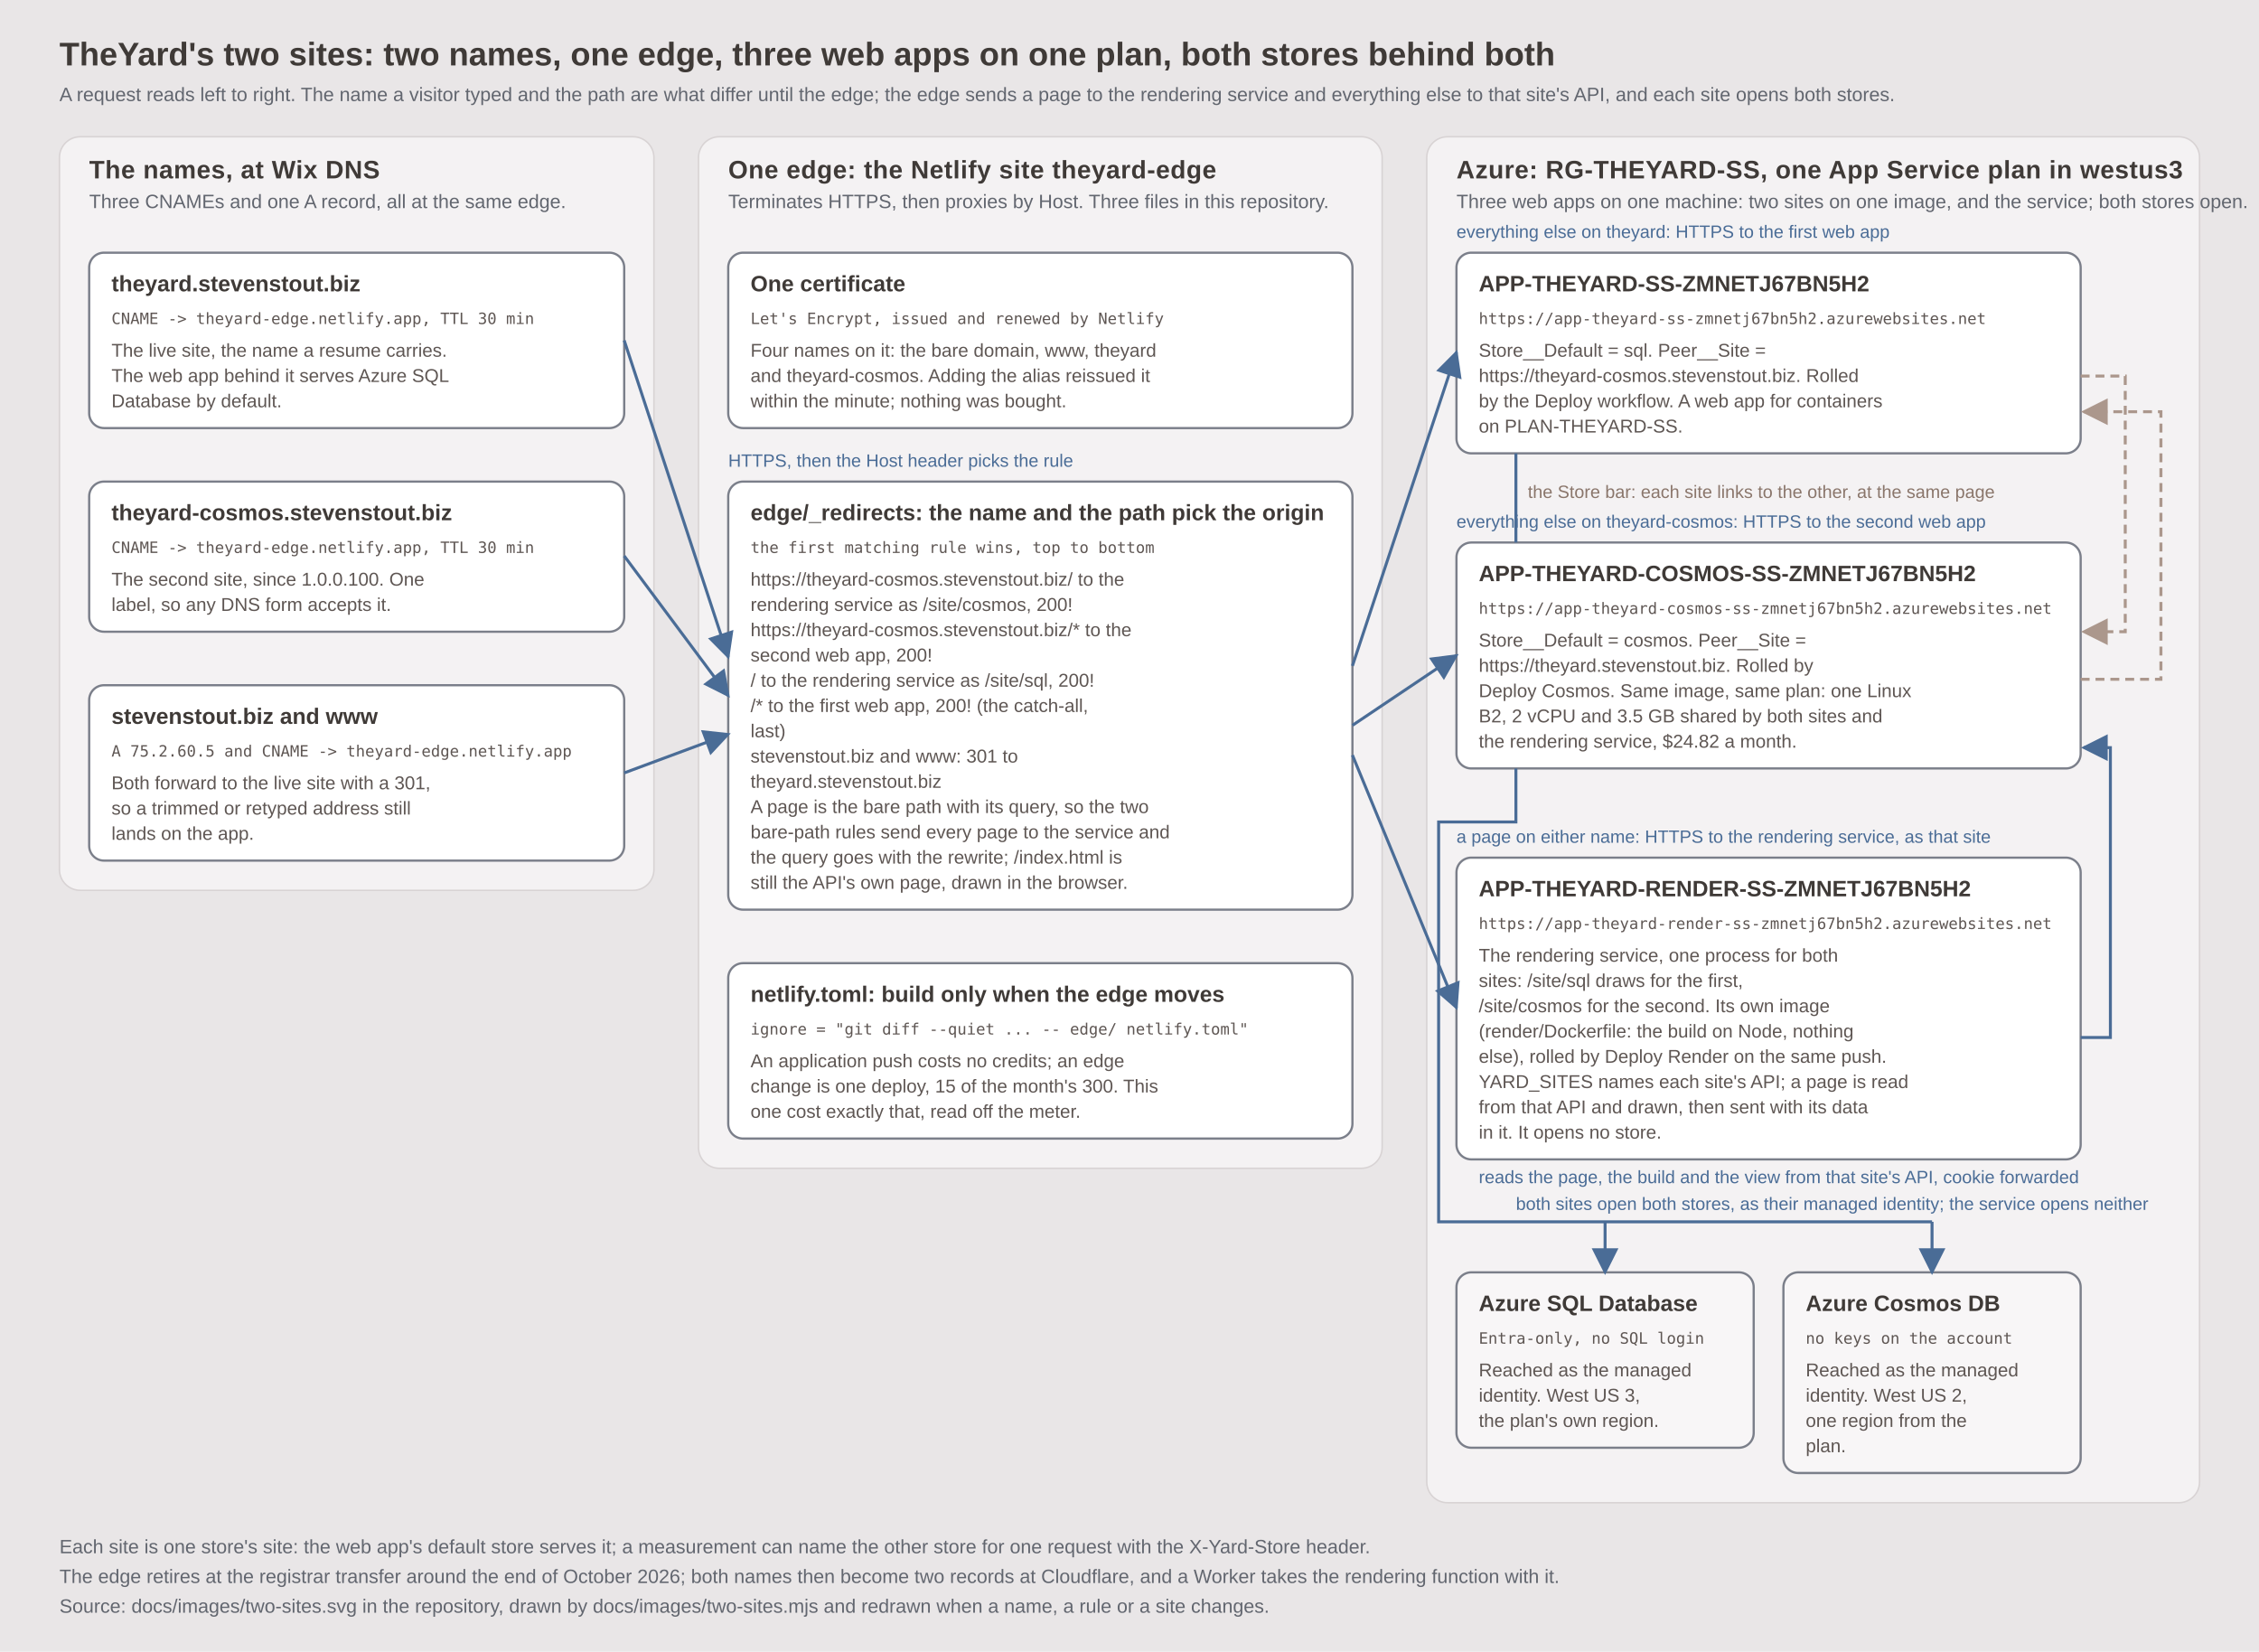
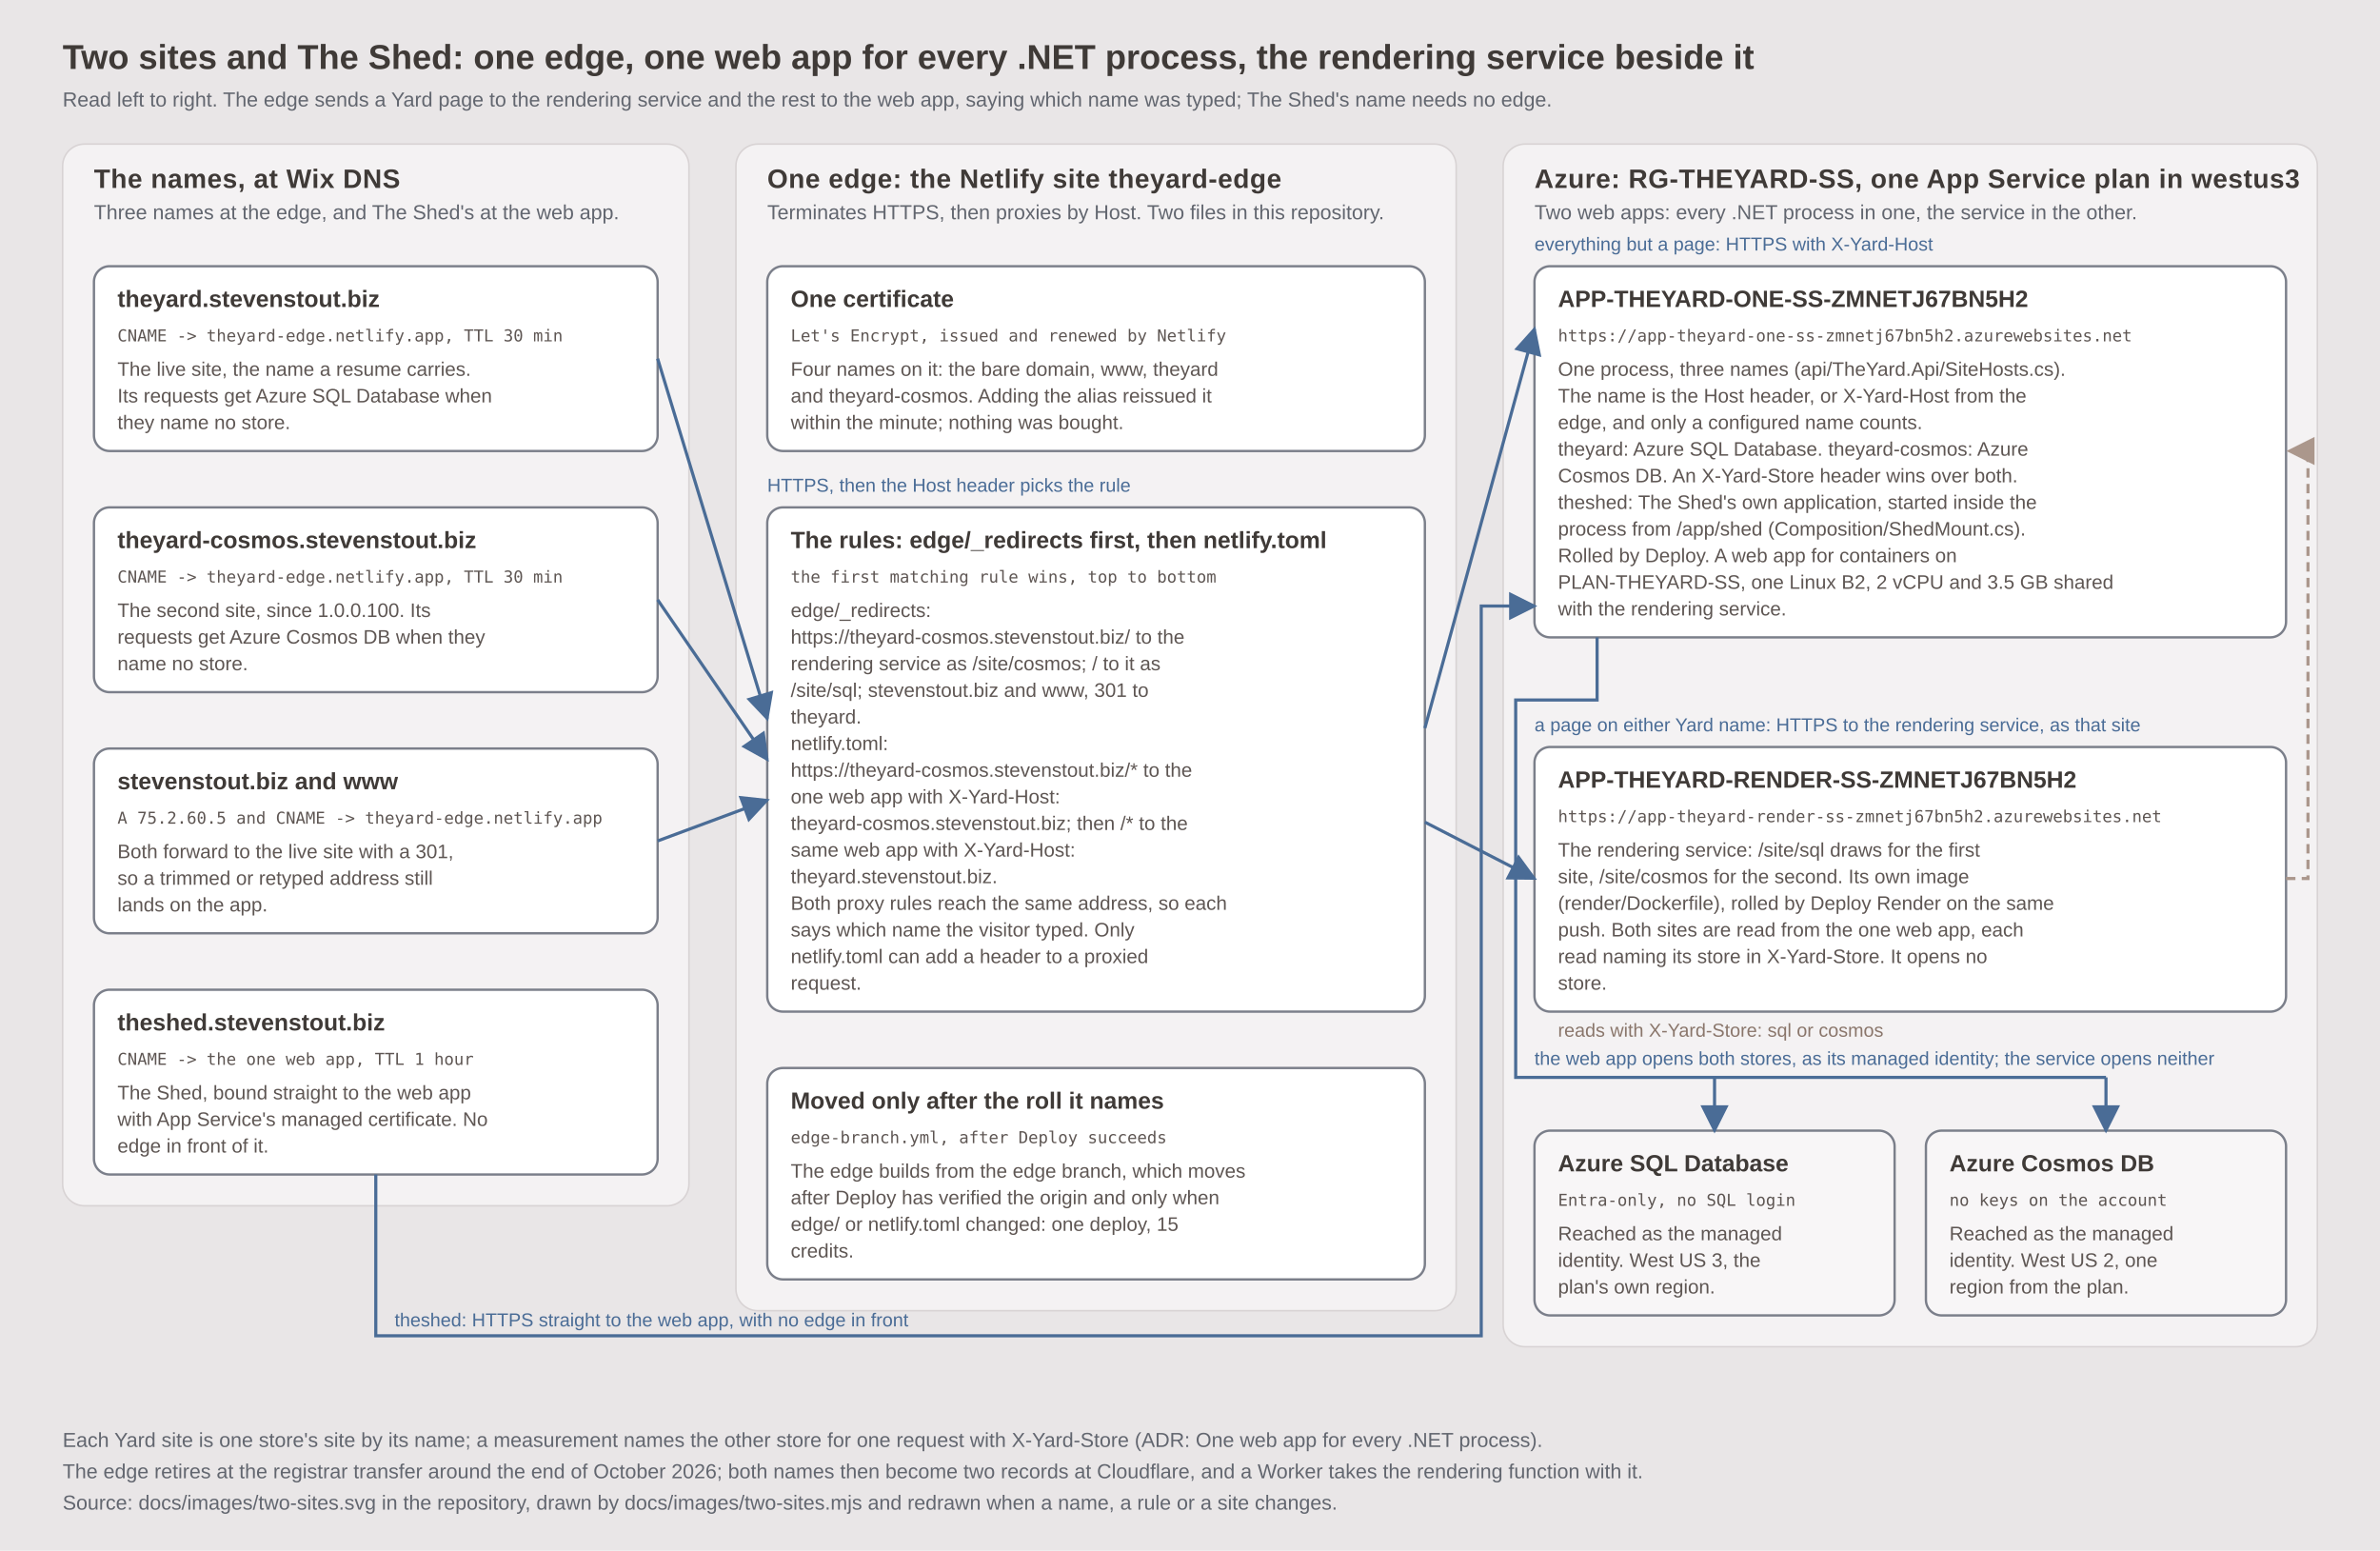
- <svg xmlns="http://www.w3.org/2000/svg" width="1520" height="1111" viewBox="0 0 1520 1111" font-family="'IBM Plex Sans', 'Segoe UI', system-ui, Arial, sans-serif" font-size="14">
+ <svg xmlns="http://www.w3.org/2000/svg" width="1520" height="990" viewBox="0 0 1520 990" font-family="'IBM Plex Sans', 'Segoe UI', system-ui, Arial, sans-serif" font-size="14">
  <defs>
    <marker id="arrow" viewBox="0 0 10 10" refX="9" refY="5" markerWidth="9" markerHeight="9" orient="auto-start-reverse">
      <path d="M0 0 L10 5 L0 10 z" fill="#4a6c96" />
    </marker>
    <marker id="arrow-taupe" viewBox="0 0 10 10" refX="9" refY="5" markerWidth="9" markerHeight="9" orient="auto-start-reverse">
      <path d="M0 0 L10 5 L0 10 z" fill="#ab978c" />
    </marker>
    <style>
      .box { fill: #ffffff; stroke: #7b7f8a; stroke-width: 1.5; rx: 10; }
      .store { fill: #f8f6f7; stroke: #7b7f8a; stroke-width: 1.5; rx: 10; }
      .lane { fill: #f4f2f3; stroke: #d8d3d4; stroke-width: 1; rx: 14; }
      .title { fill: #3f3a37; font-size: 15px; font-weight: 600; }
      .lane-title { fill: #3f3a37; font-size: 17px; font-weight: 700; letter-spacing: 0.02em; }
      .lane-sub { fill: #62666f; font-size: 13px; }
      .body { fill: #5e5653; font-size: 12.5px; }
      .mono { fill: #5e5653; font-family: ui-monospace, 'Cascadia Mono', Consolas, monospace; font-size: 10.5px; }
      .flow { stroke: #4a6c96; stroke-width: 2; fill: none; marker-end: url(#arrow); }
      .flow-label { fill: #4a6c96; font-size: 12px; font-weight: 500; }
      .loop { stroke: #ab978c; stroke-width: 2; fill: none; stroke-dasharray: 6 4; marker-end: url(#arrow-taupe); }
      .loop-label { fill: #8a766b; font-size: 12px; font-weight: 500; }
      .heading { fill: #3f3a37; font-size: 22px; font-weight: 700; }
      .caption { fill: #62666f; font-size: 13px; }
    </style>
  </defs>
-   <rect width="1520" height="1111" fill="#e9e6e7" />
-   <text x="40" y="44" class="heading">TheYard's two sites: two names, one edge, three web apps on one plan, both stores behind both</text>
-   <text x="40" y="68" class="caption">A request reads left to right. The name a visitor typed and the path are what differ until the edge; the edge sends a page to the rendering service and everything else to that site's API, and each site opens both stores.</text>
-   <rect x="40" y="92" width="400" height="507" class="lane" />
+   <rect width="1520" height="990" fill="#e9e6e7" />
+   <text x="40" y="44" class="heading">Two sites and The Shed: one edge, one web app for every .NET process, the rendering service beside it</text>
+   <text x="40" y="68" class="caption">Read left to right. The edge sends a Yard page to the rendering service and the rest to the web app, saying which name was typed; The Shed's name needs no edge.</text>
+   <rect x="40" y="92" width="400" height="678" class="lane" />
  <text x="60" y="120" class="lane-title">The names, at Wix DNS</text>
-   <text x="60" y="140" class="lane-sub">Three CNAMEs and one A record, all at the same edge.</text>
-   <rect x="470" y="92" width="460" height="694" class="lane" />
+   <text x="60" y="140" class="lane-sub">Three names at the edge, and The Shed's at the web app.</text>
+   <rect x="470" y="92" width="460" height="745" class="lane" />
  <text x="490" y="120" class="lane-title">One edge: the Netlify site theyard-edge</text>
-   <text x="490" y="140" class="lane-sub">Terminates HTTPS, then proxies by Host. Three files in this repository.</text>
-   <rect x="960" y="92" width="520" height="919" class="lane" />
+   <text x="490" y="140" class="lane-sub">Terminates HTTPS, then proxies by Host. Two files in this repository.</text>
+   <rect x="960" y="92" width="520" height="768" class="lane" />
  <text x="980" y="120" class="lane-title">Azure: RG-THEYARD-SS, one App Service plan in westus3</text>
-   <text x="980" y="140" class="lane-sub">Three web apps on one machine: two sites on one image, and the service; both stores open.</text>
+   <text x="980" y="140" class="lane-sub">Two web apps: every .NET process in one, the service in the other.</text>
  <rect x="60" y="170" width="360" height="118" class="box" />
  <text x="75" y="196" class="title">theyard.stevenstout.biz</text>
  <text x="75" y="218" class="mono">CNAME -&gt; theyard-edge.netlify.app, TTL 30 min</text>
  <text x="75" y="240" class="body">The live site, the name a resume carries.</text>
-   <text x="75" y="257" class="body">The web app behind it serves Azure SQL</text>
-   <text x="75" y="274" class="body">Database by default.</text>
-   <rect x="60" y="324" width="360" height="101" class="box" />
+   <text x="75" y="257" class="body">Its requests get Azure SQL Database when</text>
+   <text x="75" y="274" class="body">they name no store.</text>
+   <rect x="60" y="324" width="360" height="118" class="box" />
  <text x="75" y="350" class="title">theyard-cosmos.stevenstout.biz</text>
  <text x="75" y="372" class="mono">CNAME -&gt; theyard-edge.netlify.app, TTL 30 min</text>
-   <text x="75" y="394" class="body">The second site, since 1.0.0.100. One</text>
-   <text x="75" y="411" class="body">label, so any DNS form accepts it.</text>
-   <rect x="60" y="461" width="360" height="118" class="box" />
-   <text x="75" y="487" class="title">stevenstout.biz and www</text>
-   <text x="75" y="509" class="mono">A 75.2.60.5 and CNAME -&gt; theyard-edge.netlify.app</text>
-   <text x="75" y="531" class="body">Both forward to the live site with a 301,</text>
-   <text x="75" y="548" class="body">so a trimmed or retyped address still</text>
-   <text x="75" y="565" class="body">lands on the app.</text>
+   <text x="75" y="394" class="body">The second site, since 1.0.0.100. Its</text>
+   <text x="75" y="411" class="body">requests get Azure Cosmos DB when they</text>
+   <text x="75" y="428" class="body">name no store.</text>
+   <rect x="60" y="478" width="360" height="118" class="box" />
+   <text x="75" y="504" class="title">stevenstout.biz and www</text>
+   <text x="75" y="526" class="mono">A 75.2.60.5 and CNAME -&gt; theyard-edge.netlify.app</text>
+   <text x="75" y="548" class="body">Both forward to the live site with a 301,</text>
+   <text x="75" y="565" class="body">so a trimmed or retyped address still</text>
+   <text x="75" y="582" class="body">lands on the app.</text>
+   <rect x="60" y="632" width="360" height="118" class="box" />
+   <text x="75" y="658" class="title">theshed.stevenstout.biz</text>
+   <text x="75" y="680" class="mono">CNAME -&gt; the one web app, TTL 1 hour</text>
+   <text x="75" y="702" class="body">The Shed, bound straight to the web app</text>
+   <text x="75" y="719" class="body">with App Service's managed certificate. No</text>
+   <text x="75" y="736" class="body">edge in front of it.</text>
  <rect x="490" y="170" width="420" height="118" class="box" />
  <text x="505" y="196" class="title">One certificate</text>
  <text x="505" y="218" class="mono">Let's Encrypt, issued and renewed by Netlify</text>
  <text x="505" y="240" class="body">Four names on it: the bare domain, www, theyard</text>
  <text x="505" y="257" class="body">and theyard-cosmos. Adding the alias reissued it</text>
  <text x="505" y="274" class="body">within the minute; nothing was bought.</text>
-   <rect x="490" y="324" width="420" height="288" class="box" />
-   <text x="505" y="350" class="title">edge/_redirects: the name and the path pick the origin</text>
+   <rect x="490" y="324" width="420" height="322" class="box" />
+   <text x="505" y="350" class="title">The rules: edge/_redirects first, then netlify.toml</text>
  <text x="505" y="372" class="mono">the first matching rule wins, top to bottom</text>
-   <text x="505" y="394" class="body">https://theyard-cosmos.stevenstout.biz/ to the</text>
-   <text x="505" y="411" class="body">rendering service as /site/cosmos, 200!</text>
-   <text x="505" y="428" class="body">https://theyard-cosmos.stevenstout.biz/* to the</text>
-   <text x="505" y="445" class="body">second web app, 200!</text>
-   <text x="505" y="462" class="body">/ to the rendering service as /site/sql, 200!</text>
-   <text x="505" y="479" class="body">/* to the first web app, 200! (the catch-all,</text>
-   <text x="505" y="496" class="body">last)</text>
-   <text x="505" y="513" class="body">stevenstout.biz and www: 301 to</text>
-   <text x="505" y="530" class="body">theyard.stevenstout.biz</text>
-   <text x="505" y="547" class="body">A page is the bare path with its query, so the two</text>
-   <text x="505" y="564" class="body">bare-path rules send every page to the service and</text>
-   <text x="505" y="581" class="body">the query goes with the rewrite; /index.html is</text>
-   <text x="505" y="598" class="body">still the API's own page, drawn in the browser.</text>
-   <rect x="490" y="648" width="420" height="118" class="box" />
-   <text x="505" y="674" class="title">netlify.toml: build only when the edge moves</text>
-   <text x="505" y="696" class="mono">ignore = "git diff --quiet ... -- edge/ netlify.toml"</text>
-   <text x="505" y="718" class="body">An application push costs no credits; an edge</text>
-   <text x="505" y="735" class="body">change is one deploy, 15 of the month's 300. This</text>
-   <text x="505" y="752" class="body">one cost exactly that, read off the meter.</text>
-   <rect x="980" y="170" width="420" height="135" class="box" />
-   <text x="995" y="196" class="title">APP-THEYARD-SS-ZMNETJ67BN5H2</text>
-   <text x="995" y="218" class="mono">https://app-theyard-ss-zmnetj67bn5h2.azurewebsites.net</text>
-   <text x="995" y="240" class="body">Store__Default = sql. Peer__Site =</text>
-   <text x="995" y="257" class="body">https://theyard-cosmos.stevenstout.biz. Rolled</text>
-   <text x="995" y="274" class="body">by the Deploy workflow. A web app for containers</text>
-   <text x="995" y="291" class="body">on PLAN-THEYARD-SS.</text>
-   <rect x="980" y="365" width="420" height="152" class="box" />
-   <text x="995" y="391" class="title">APP-THEYARD-COSMOS-SS-ZMNETJ67BN5H2</text>
-   <text x="995" y="413" class="mono">https://app-theyard-cosmos-ss-zmnetj67bn5h2.azurewebsites.net</text>
-   <text x="995" y="435" class="body">Store__Default = cosmos. Peer__Site =</text>
-   <text x="995" y="452" class="body">https://theyard.stevenstout.biz. Rolled by</text>
-   <text x="995" y="469" class="body">Deploy Cosmos. Same image, same plan: one Linux</text>
-   <text x="995" y="486" class="body">B2, 2 vCPU and 3.5 GB shared by both sites and</text>
-   <text x="995" y="503" class="body">the rendering service, $24.82 a month.</text>
-   <rect x="980" y="577" width="420" height="203" class="box" />
-   <text x="995" y="603" class="title">APP-THEYARD-RENDER-SS-ZMNETJ67BN5H2</text>
-   <text x="995" y="625" class="mono">https://app-theyard-render-ss-zmnetj67bn5h2.azurewebsites.net</text>
-   <text x="995" y="647" class="body">The rendering service, one process for both</text>
-   <text x="995" y="664" class="body">sites: /site/sql draws for the first,</text>
-   <text x="995" y="681" class="body">/site/cosmos for the second. Its own image</text>
-   <text x="995" y="698" class="body">(render/Dockerfile: the build on Node, nothing</text>
-   <text x="995" y="715" class="body">else), rolled by Deploy Render on the same push.</text>
-   <text x="995" y="732" class="body">YARD_SITES names each site's API; a page is read</text>
-   <text x="995" y="749" class="body">from that API and drawn, then sent with its data</text>
-   <text x="995" y="766" class="body">in it. It opens no store.</text>
-   <rect x="980" y="856" width="200" height="118" class="store" />
-   <text x="995" y="882" class="title">Azure SQL Database</text>
-   <text x="995" y="904" class="mono">Entra-only, no SQL login</text>
-   <text x="995" y="926" class="body">Reached as the managed</text>
-   <text x="995" y="943" class="body">identity. West US 3,</text>
-   <text x="995" y="960" class="body">the plan's own region.</text>
-   <rect x="1200" y="856" width="200" height="135" class="store" />
-   <text x="1215" y="882" class="title">Azure Cosmos DB</text>
-   <text x="1215" y="904" class="mono">no keys on the account</text>
-   <text x="1215" y="926" class="body">Reached as the managed</text>
-   <text x="1215" y="943" class="body">identity. West US 2,</text>
-   <text x="1215" y="960" class="body">one region from the</text>
-   <text x="1215" y="977" class="body">plan.</text>
-   <path d="M420 229 L490 442" class="flow" />
-   <path d="M420 374 L490 468" class="flow" />
-   <path d="M420 520 L490 494" class="flow" />
+   <text x="505" y="394" class="body">edge/_redirects:</text>
+   <text x="505" y="411" class="body">https://theyard-cosmos.stevenstout.biz/ to the</text>
+   <text x="505" y="428" class="body">rendering service as /site/cosmos; / to it as</text>
+   <text x="505" y="445" class="body">/site/sql; stevenstout.biz and www, 301 to</text>
+   <text x="505" y="462" class="body">theyard.</text>
+   <text x="505" y="479" class="body">netlify.toml:</text>
+   <text x="505" y="496" class="body">https://theyard-cosmos.stevenstout.biz/* to the</text>
+   <text x="505" y="513" class="body">one web app with X-Yard-Host:</text>
+   <text x="505" y="530" class="body">theyard-cosmos.stevenstout.biz; then /* to the</text>
+   <text x="505" y="547" class="body">same web app with X-Yard-Host:</text>
+   <text x="505" y="564" class="body">theyard.stevenstout.biz.</text>
+   <text x="505" y="581" class="body">Both proxy rules reach the same address, so each</text>
+   <text x="505" y="598" class="body">says which name the visitor typed. Only</text>
+   <text x="505" y="615" class="body">netlify.toml can add a header to a proxied</text>
+   <text x="505" y="632" class="body">request.</text>
+   <rect x="490" y="682" width="420" height="135" class="box" />
+   <text x="505" y="708" class="title">Moved only after the roll it names</text>
+   <text x="505" y="730" class="mono">edge-branch.yml, after Deploy succeeds</text>
+   <text x="505" y="752" class="body">The edge builds from the edge branch, which moves</text>
+   <text x="505" y="769" class="body">after Deploy has verified the origin and only when</text>
+   <text x="505" y="786" class="body">edge/ or netlify.toml changed: one deploy, 15</text>
+   <text x="505" y="803" class="body">credits.</text>
+   <rect x="980" y="170" width="480" height="237" class="box" />
+   <text x="995" y="196" class="title">APP-THEYARD-ONE-SS-ZMNETJ67BN5H2</text>
+   <text x="995" y="218" class="mono">https://app-theyard-one-ss-zmnetj67bn5h2.azurewebsites.net</text>
+   <text x="995" y="240" class="body">One process, three names (api/TheYard.Api/SiteHosts.cs).</text>
+   <text x="995" y="257" class="body">The name is the Host header, or X-Yard-Host from the</text>
+   <text x="995" y="274" class="body">edge, and only a configured name counts.</text>
+   <text x="995" y="291" class="body">theyard: Azure SQL Database. theyard-cosmos: Azure</text>
+   <text x="995" y="308" class="body">Cosmos DB. An X-Yard-Store header wins over both.</text>
+   <text x="995" y="325" class="body">theshed: The Shed's own application, started inside the</text>
+   <text x="995" y="342" class="body">process from /app/shed (Composition/ShedMount.cs).</text>
+   <text x="995" y="359" class="body">Rolled by Deploy. A web app for containers on</text>
+   <text x="995" y="376" class="body">PLAN-THEYARD-SS, one Linux B2, 2 vCPU and 3.5 GB shared</text>
+   <text x="995" y="393" class="body">with the rendering service.</text>
+   <rect x="980" y="477" width="480" height="169" class="box" />
+   <text x="995" y="503" class="title">APP-THEYARD-RENDER-SS-ZMNETJ67BN5H2</text>
+   <text x="995" y="525" class="mono">https://app-theyard-render-ss-zmnetj67bn5h2.azurewebsites.net</text>
+   <text x="995" y="547" class="body">The rendering service: /site/sql draws for the first</text>
+   <text x="995" y="564" class="body">site, /site/cosmos for the second. Its own image</text>
+   <text x="995" y="581" class="body">(render/Dockerfile), rolled by Deploy Render on the same</text>
+   <text x="995" y="598" class="body">push. Both sites are read from the one web app, each</text>
+   <text x="995" y="615" class="body">read naming its store in X-Yard-Store. It opens no</text>
+   <text x="995" y="632" class="body">store.</text>
+   <rect x="980" y="722" width="230" height="118" class="store" />
+   <text x="995" y="748" class="title">Azure SQL Database</text>
+   <text x="995" y="770" class="mono">Entra-only, no SQL login</text>
+   <text x="995" y="792" class="body">Reached as the managed</text>
+   <text x="995" y="809" class="body">identity. West US 3, the</text>
+   <text x="995" y="826" class="body">plan's own region.</text>
+   <rect x="1230" y="722" width="230" height="118" class="store" />
+   <text x="1245" y="748" class="title">Azure Cosmos DB</text>
+   <text x="1245" y="770" class="mono">no keys on the account</text>
+   <text x="1245" y="792" class="body">Reached as the managed</text>
+   <text x="1245" y="809" class="body">identity. West US 2, one</text>
+   <text x="1245" y="826" class="body">region from the plan.</text>
+   <path d="M420 229 L490 459" class="flow" />
+   <path d="M420 383 L490 485" class="flow" />
+   <path d="M420 537 L490 511" class="flow" />
  <text x="490" y="314" class="flow-label">HTTPS, then the Host header picks the rule</text>
-   <path d="M910 448 L980 237" class="flow" />
-   <path d="M910 488 L980 441" class="flow" />
-   <path d="M910 508 L980 678" class="flow" />
-   <text x="980" y="160" class="flow-label">everything else on theyard: HTTPS to the first web app</text>
-   <text x="980" y="355" class="flow-label">everything else on theyard-cosmos: HTTPS to the second web app</text>
-   <text x="980" y="567" class="flow-label">a page on either name: HTTPS to the rendering service, as that site</text>
-   <path d="M1400 698 L1420 698 L1420 503 L1402 503" class="flow" />
-   <text x="995" y="796" class="flow-label">reads the page, the build and the view from that site's API, cookie forwarded</text>
-   <path d="M1020 305 L1020 365" class="flow" style="marker-end:none" />
-   <path d="M1020 517 L1020 553 L968 553 L968 822 L1300 822" class="flow" style="marker-end:none" />
-   <path d="M1080 822 L1080 856" class="flow" />
-   <path d="M1300 822 L1300 856" class="flow" />
-   <text x="1020" y="814" class="flow-label">both sites open both stores, as their managed identity; the service opens neither</text>
-   <path d="M1400 253 L1430 253 L1430 425 L1402 425" class="loop" />
-   <path d="M1400 457 L1454 457 L1454 277 L1402 277" class="loop" />
-   <text x="1028" y="335" class="loop-label">the Store bar: each site links to the other, at the same page</text>
-   <text x="40" y="1045" class="caption">Each site is one store's site: the web app's default store serves it; a measurement can name the other store for one request with the X-Yard-Store header.</text>
-   <text x="40" y="1065" class="caption">The edge retires at the registrar transfer around the end of October 2026; both names then become two records at Cloudflare, and a Worker takes the rendering function with it.</text>
-   <text x="40" y="1085" class="caption">Source: docs/images/two-sites.svg in the repository, drawn by docs/images/two-sites.mjs and redrawn when a name, a rule or a site changes.</text>
+   <path d="M240 750 L240 853 L946 853 L946 387 L980 387" class="flow" />
+   <text x="252" y="847" class="flow-label">theshed: HTTPS straight to the web app, with no edge in front</text>
+   <path d="M910 465 L980 210" class="flow" />
+   <path d="M910 525 L980 561" class="flow" />
+   <text x="980" y="160" class="flow-label">everything but a page: HTTPS with X-Yard-Host</text>
+   <text x="980" y="467" class="flow-label">a page on either Yard name: HTTPS to the rendering service, as that site</text>
+   <path d="M1460 561 L1474 561 L1474 288 L1462 288" class="loop" />
+   <text x="995" y="662" class="loop-label">reads with X-Yard-Store: sql or cosmos</text>
+   <path d="M1020 407 L1020 447 L968 447 L968 688 L1345 688" class="flow" style="marker-end:none" />
+   <path d="M1095 688 L1095 722" class="flow" />
+   <path d="M1345 688 L1345 722" class="flow" />
+   <text x="980" y="680" class="flow-label">the web app opens both stores, as its managed identity; the service opens neither</text>
+   <text x="40" y="924" class="caption">Each Yard site is one store's site by its name; a measurement names the other store for one request with X-Yard-Store (ADR: One web app for every .NET process).</text>
+   <text x="40" y="944" class="caption">The edge retires at the registrar transfer around the end of October 2026; both names then become two records at Cloudflare, and a Worker takes the rendering function with it.</text>
+   <text x="40" y="964" class="caption">Source: docs/images/two-sites.svg in the repository, drawn by docs/images/two-sites.mjs and redrawn when a name, a rule or a site changes.</text>
</svg>
